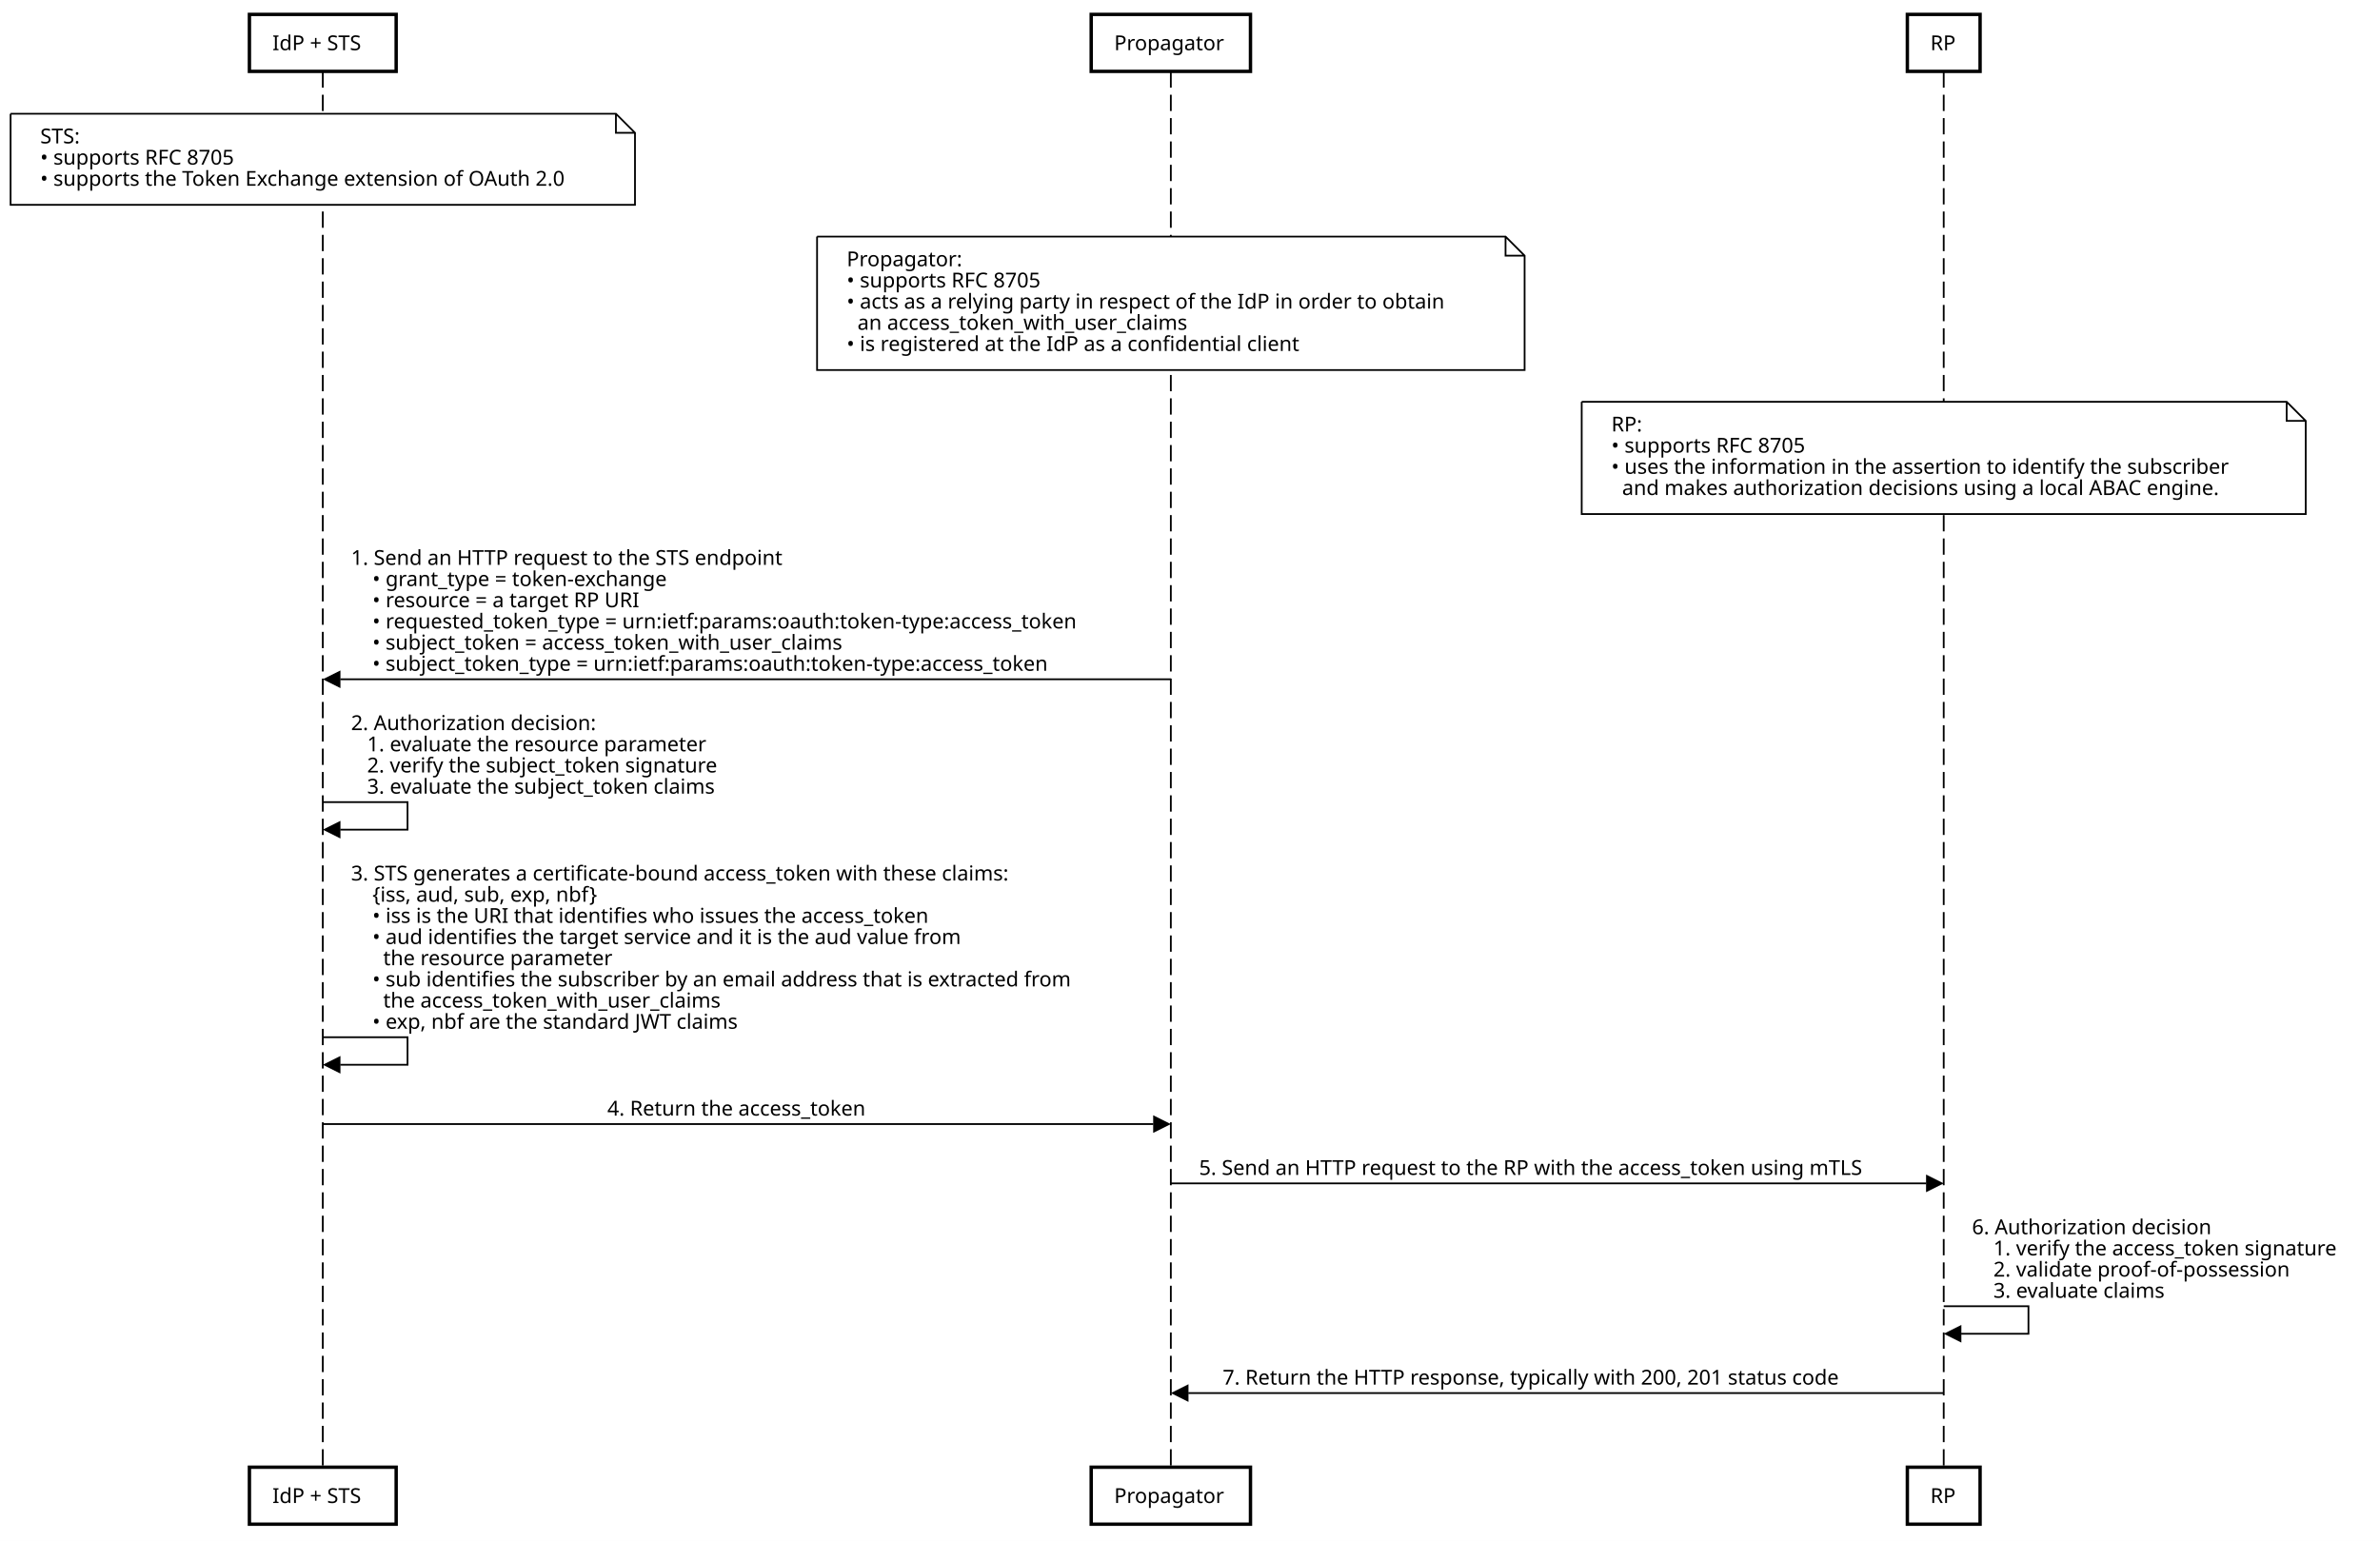
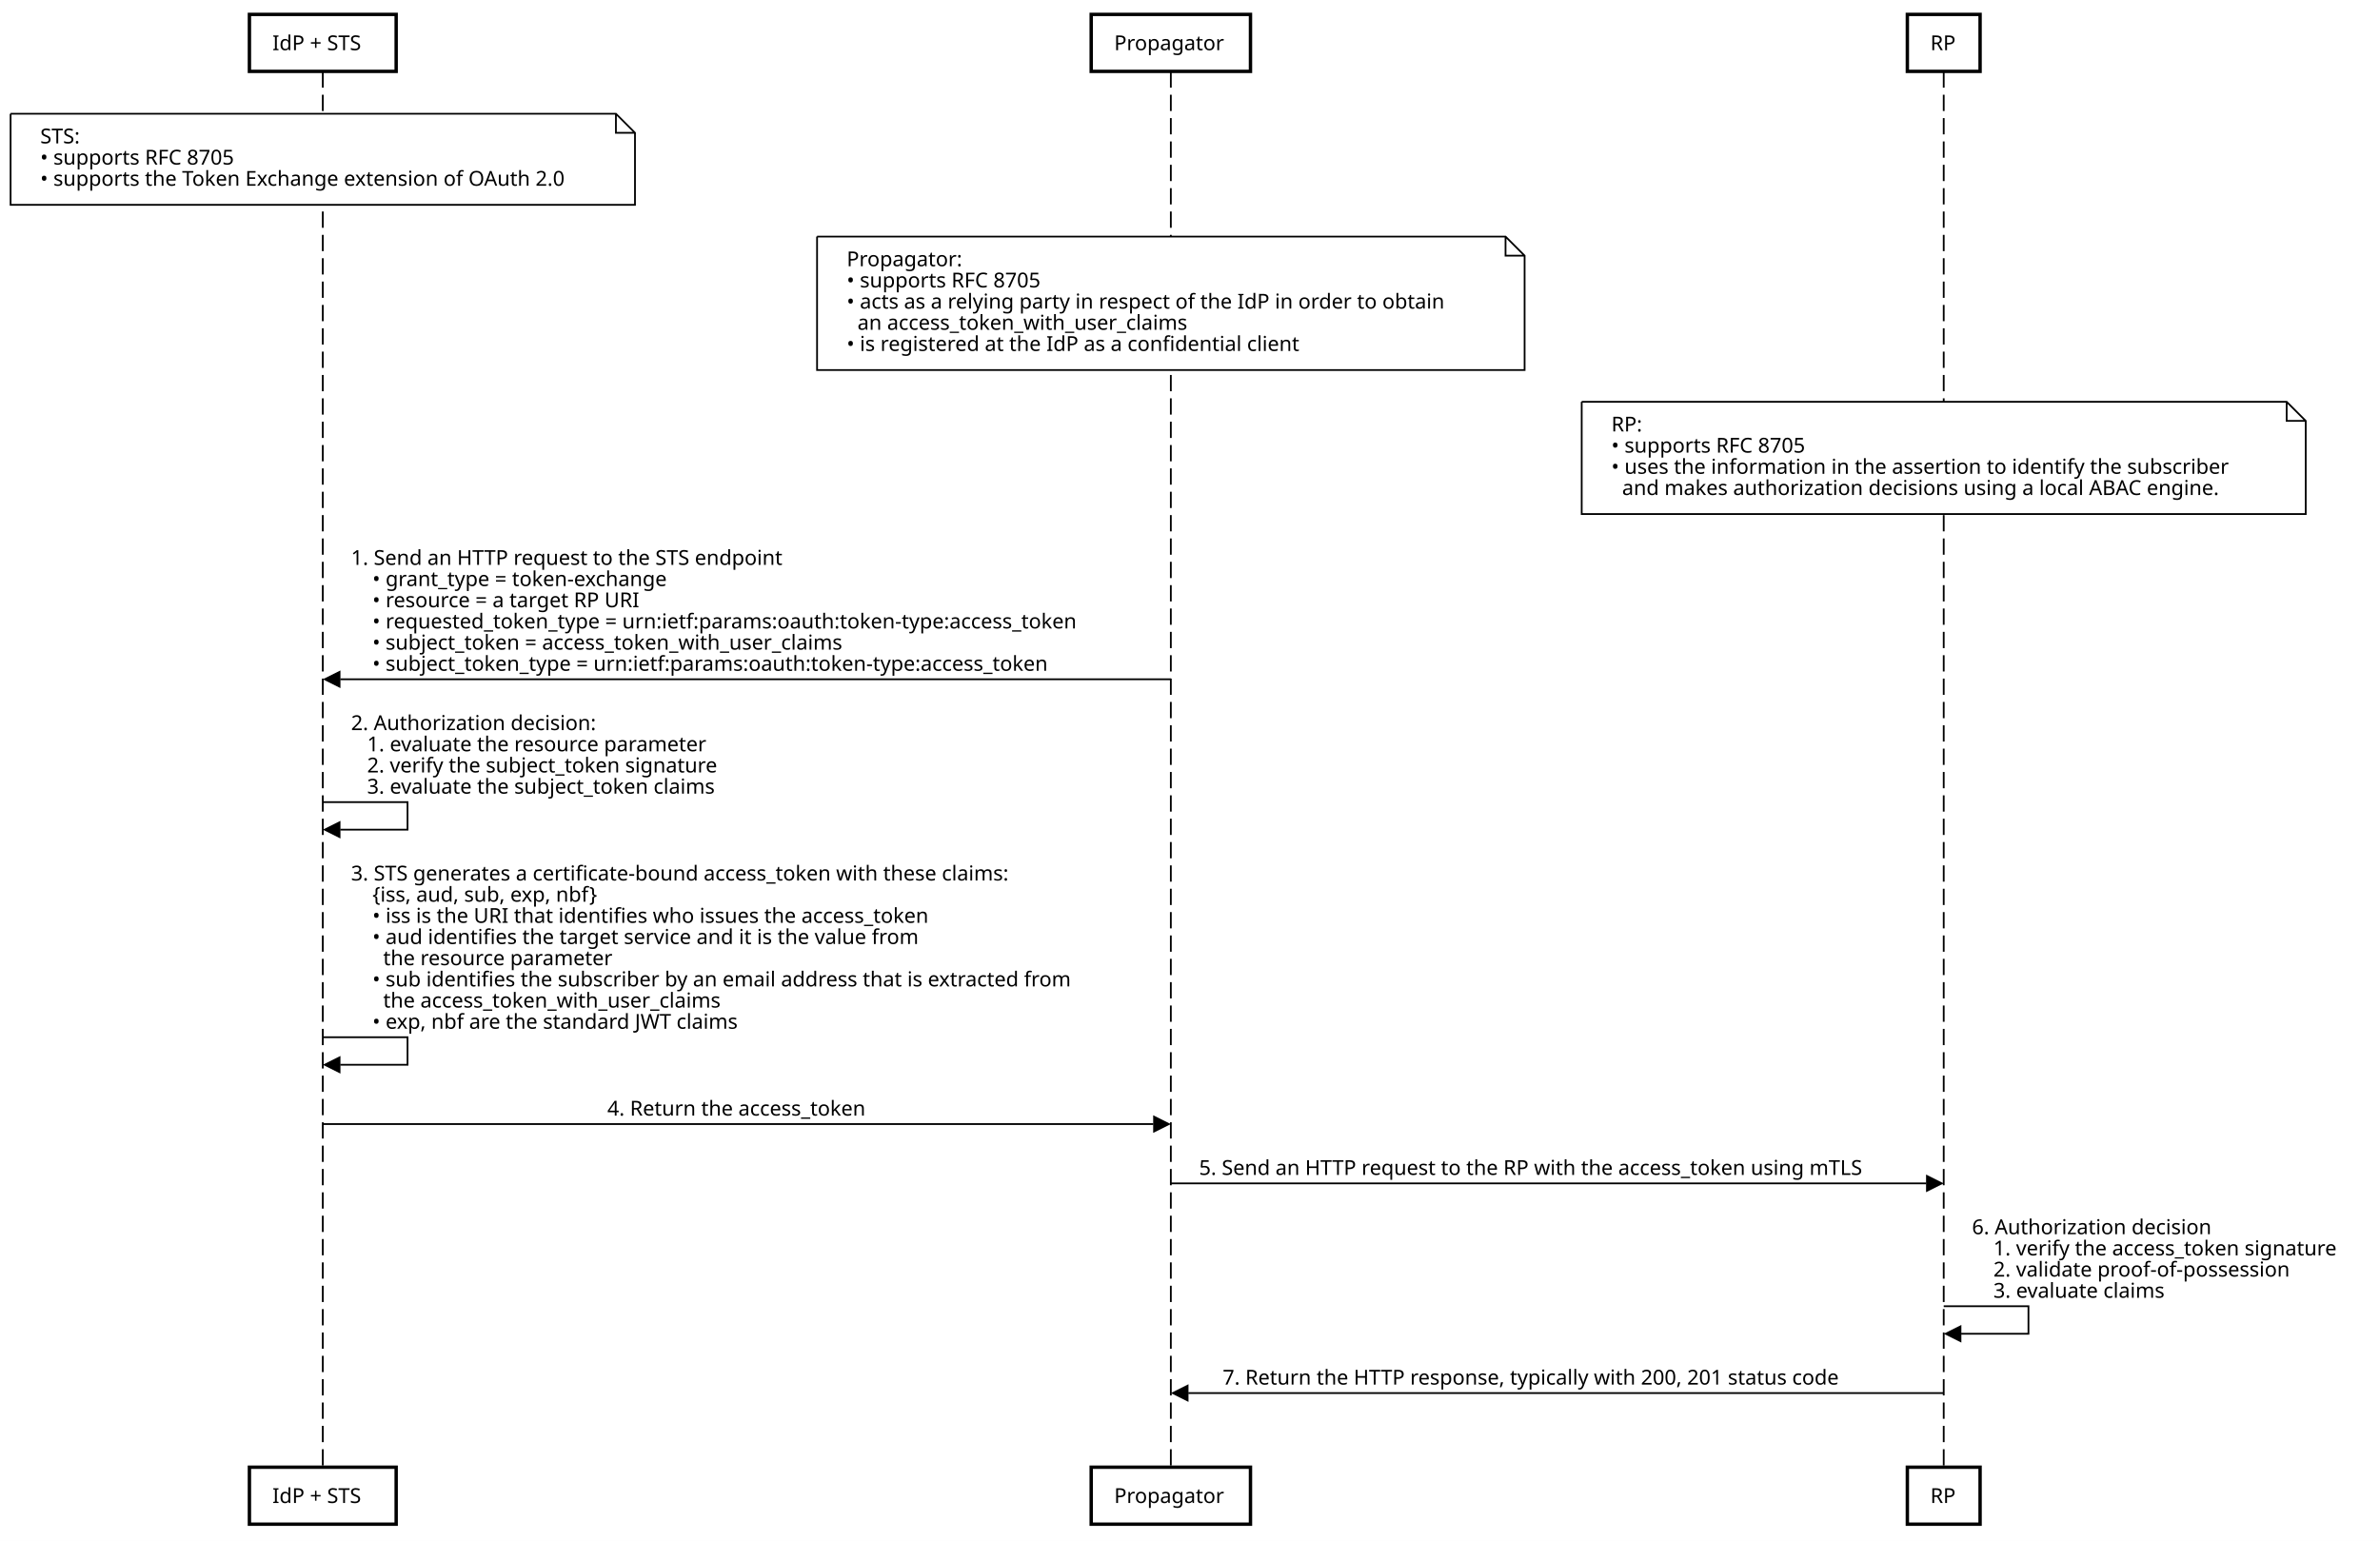
<svg xmlns="http://www.w3.org/2000/svg" version="1.1" width="1694" height="1097">
  <defs />
  <g>
    <g />
    <g />
    <g />
    <g />
    <g />
    <g />
    <g />
    <g />
    <g />
    <g />
    <g />
    <g />
    <g />
    <g />
    <g />
    <g />
    <g />
    <g />
    <g />
    <g />
    <g />
    <g />
    <g />
    <g />
    <g />
    <g />
    <g />
    <g />
    <g />
    <g />
    <g />
    <g />
    <g />
    <g />
    <g />
    <g />
    <g />
    <g />
    <g />
    <g />
    <g>
      <rect fill="white" stroke="none" x="0" y="0" width="1694" height="1097" />
    </g>
    <g />
    <g>
      <path fill="none" stroke="black" paint-order="fill stroke markers" d=" M 229.749 50.815 L 229.749 1044.498" stroke-miterlimit="10" stroke-width="1.257" stroke-dasharray="11.599,5.026" />
      <path fill="none" stroke="black" paint-order="fill stroke markers" d=" M 833.359 50.815 L 833.359 1044.498" stroke-miterlimit="10" stroke-width="1.257" stroke-dasharray="11.599,5.026" />
      <path fill="none" stroke="black" paint-order="fill stroke markers" d=" M 1383.469 50.815 L 1383.469 1044.498" stroke-miterlimit="10" stroke-width="1.257" stroke-dasharray="11.599,5.026" />
    </g>
    <g>
      <path fill="none" stroke="none" />
      <g>
        <path fill="white" stroke="black" paint-order="fill stroke markers" d=" M 177.522 10.253 L 281.976 10.253 L 281.976 50.815 L 177.522 50.815 L 177.522 10.253 Z" stroke-miterlimit="10" stroke-width="2.413" stroke-dasharray="" />
      </g>
      <g>
        <text fill="black" stroke="none" font-family="sans-serif" font-size="11pt" font-style="normal" font-weight="normal" text-decoration="normal" x="193.883" y="35.736" text-anchor="start" dominant-baseline="alphabetic" xml:space="preserve">IdP + STS</text>
      </g>
      <path fill="none" stroke="none" />
      <g>
        <path fill="white" stroke="black" paint-order="fill stroke markers" d=" M 776.674 10.253 L 890.045 10.253 L 890.045 50.815 L 776.674 50.815 L 776.674 10.253 Z" stroke-miterlimit="10" stroke-width="2.413" stroke-dasharray="" />
      </g>
      <g>
        <text fill="black" stroke="none" font-family="sans-serif" font-size="11pt" font-style="normal" font-weight="normal" text-decoration="normal" x="793.034" y="35.736" text-anchor="start" dominant-baseline="alphabetic" xml:space="preserve">Propagator</text>
      </g>
      <path fill="none" stroke="none" />
      <g>
        <path fill="white" stroke="black" paint-order="fill stroke markers" d=" M 1357.584 10.253 L 1409.354 10.253 L 1409.354 50.815 L 1357.584 50.815 L 1357.584 10.253 Z" stroke-miterlimit="10" stroke-width="2.413" stroke-dasharray="" />
      </g>
      <g>
        <text fill="black" stroke="none" font-family="sans-serif" font-size="11pt" font-style="normal" font-weight="normal" text-decoration="normal" x="1373.944" y="35.736" text-anchor="start" dominant-baseline="alphabetic" xml:space="preserve">RP</text>
      </g>
      <path fill="none" stroke="none" />
      <g>
        <path fill="white" stroke="black" paint-order="fill stroke markers" d=" M 177.522 1044.498 L 281.976 1044.498 L 281.976 1085.06 L 177.522 1085.06 L 177.522 1044.498 Z" stroke-miterlimit="10" stroke-width="2.413" stroke-dasharray="" />
      </g>
      <g>
        <text fill="black" stroke="none" font-family="sans-serif" font-size="11pt" font-style="normal" font-weight="normal" text-decoration="normal" x="193.883" y="1069.981" text-anchor="start" dominant-baseline="alphabetic" xml:space="preserve">IdP + STS</text>
      </g>
      <path fill="none" stroke="none" />
      <g>
        <path fill="white" stroke="black" paint-order="fill stroke markers" d=" M 776.674 1044.498 L 890.045 1044.498 L 890.045 1085.06 L 776.674 1085.06 L 776.674 1044.498 Z" stroke-miterlimit="10" stroke-width="2.413" stroke-dasharray="" />
      </g>
      <g>
        <text fill="black" stroke="none" font-family="sans-serif" font-size="11pt" font-style="normal" font-weight="normal" text-decoration="normal" x="793.034" y="1069.981" text-anchor="start" dominant-baseline="alphabetic" xml:space="preserve">Propagator</text>
      </g>
      <path fill="none" stroke="none" />
      <g>
        <path fill="white" stroke="black" paint-order="fill stroke markers" d=" M 1357.584 1044.498 L 1409.354 1044.498 L 1409.354 1085.06 L 1357.584 1085.06 L 1357.584 1044.498 Z" stroke-miterlimit="10" stroke-width="2.413" stroke-dasharray="" />
      </g>
      <g>
        <text fill="black" stroke="none" font-family="sans-serif" font-size="11pt" font-style="normal" font-weight="normal" text-decoration="normal" x="1373.944" y="1069.981" text-anchor="start" dominant-baseline="alphabetic" xml:space="preserve">RP</text>
      </g>
    </g>
    <g>
      <path fill="white" stroke="black" paint-order="fill stroke markers" d=" M 7.539 80.972 L 438.389 80.972 L 451.96 94.543 L 451.96 145.811 L 7.539 145.811 L 7.539 80.972 M 438.389 80.972 L 438.389 94.543 L 451.96 94.543" stroke-miterlimit="10" stroke-width="1.257" stroke-dasharray="" />
      <g>
        <text fill="black" stroke="none" font-family="sans-serif" font-size="11pt" font-style="normal" font-weight="normal" text-decoration="normal" x="28.649" y="102.082" text-anchor="start" dominant-baseline="alphabetic" xml:space="preserve">STS:</text>
        <text fill="black" stroke="none" font-family="sans-serif" font-size="11pt" font-style="normal" font-weight="normal" text-decoration="normal" x="28.649" y="117.161" text-anchor="start" dominant-baseline="alphabetic" xml:space="preserve">• supports RFC 8705</text>
        <text fill="black" stroke="none" font-family="sans-serif" font-size="11pt" font-style="normal" font-weight="normal" text-decoration="normal" x="28.649" y="132.24" text-anchor="start" dominant-baseline="alphabetic" xml:space="preserve">• supports the Token Exchange extension of OAuth 2.0</text>
      </g>
      <path fill="white" stroke="black" paint-order="fill stroke markers" d=" M 581.557 168.429 L 1071.59 168.429 L 1085.161 181.999 L 1085.161 263.424 L 581.557 263.424 L 581.557 168.429 M 1071.59 168.429 L 1071.59 181.999 L 1085.161 181.999" stroke-miterlimit="10" stroke-width="1.257" stroke-dasharray="" />
      <g>
        <text fill="black" stroke="none" font-family="sans-serif" font-size="11pt" font-style="normal" font-weight="normal" text-decoration="normal" x="602.668" y="189.539" text-anchor="start" dominant-baseline="alphabetic" xml:space="preserve">Propagator:</text>
        <text fill="black" stroke="none" font-family="sans-serif" font-size="11pt" font-style="normal" font-weight="normal" text-decoration="normal" x="602.668" y="204.617" text-anchor="start" dominant-baseline="alphabetic" xml:space="preserve">• supports RFC 8705</text>
        <text fill="black" stroke="none" font-family="sans-serif" font-size="11pt" font-style="normal" font-weight="normal" text-decoration="normal" x="602.668" y="219.696" text-anchor="start" dominant-baseline="alphabetic" xml:space="preserve">• acts as a relying party in respect of the IdP in order to obtain</text>
        <text fill="black" stroke="none" font-family="sans-serif" font-size="11pt" font-style="normal" font-weight="normal" text-decoration="normal" x="602.668" y="234.775" text-anchor="start" dominant-baseline="alphabetic" xml:space="preserve">  an access_token_with_user_claims</text>
        <text fill="black" stroke="none" font-family="sans-serif" font-size="11pt" font-style="normal" font-weight="normal" text-decoration="normal" x="602.668" y="249.853" text-anchor="start" dominant-baseline="alphabetic" xml:space="preserve">• is registered at the IdP as a confidential client</text>
      </g>
      <path fill="white" stroke="black" paint-order="fill stroke markers" d=" M 1125.8 286.042 L 1627.567 286.042 L 1641.137 299.613 L 1641.137 365.959 L 1125.8 365.959 L 1125.8 286.042 M 1627.567 286.042 L 1627.567 299.613 L 1641.137 299.613" stroke-miterlimit="10" stroke-width="1.257" stroke-dasharray="" />
      <g>
        <text fill="black" stroke="none" font-family="sans-serif" font-size="11pt" font-style="normal" font-weight="normal" text-decoration="normal" x="1146.911" y="307.152" text-anchor="start" dominant-baseline="alphabetic" xml:space="preserve">RP:</text>
        <text fill="black" stroke="none" font-family="sans-serif" font-size="11pt" font-style="normal" font-weight="normal" text-decoration="normal" x="1146.911" y="322.231" text-anchor="start" dominant-baseline="alphabetic" xml:space="preserve">• supports RFC 8705</text>
        <text fill="black" stroke="none" font-family="sans-serif" font-size="11pt" font-style="normal" font-weight="normal" text-decoration="normal" x="1146.911" y="337.309" text-anchor="start" dominant-baseline="alphabetic" xml:space="preserve">• uses the information in the assertion to identify the subscriber</text>
        <text fill="black" stroke="none" font-family="sans-serif" font-size="11pt" font-style="normal" font-weight="normal" text-decoration="normal" x="1146.911" y="352.388" text-anchor="start" dominant-baseline="alphabetic" xml:space="preserve">  and makes authorization decisions using a local ABAC engine.</text>
      </g>
      <g>
        <g>
          <rect fill="white" stroke="none" x="247.593" y="388.577" width="335.957" height="19.602" />
        </g>
        <g>
          <rect fill="white" stroke="none" x="247.593" y="403.655" width="255.157" height="19.602" />
        </g>
        <g>
          <rect fill="white" stroke="none" x="247.593" y="418.734" width="233.54" height="19.602" />
        </g>
        <g>
          <rect fill="white" stroke="none" x="247.593" y="433.813" width="567.924" height="19.602" />
        </g>
        <g>
          <rect fill="white" stroke="none" x="247.593" y="448.891" width="389.84" height="19.602" />
        </g>
        <g>
          <rect fill="white" stroke="none" x="247.593" y="463.97" width="546.974" height="19.602" />
        </g>
        <text fill="black" stroke="none" font-family="sans-serif" font-size="11pt" font-style="normal" font-weight="normal" text-decoration="normal" x="249.854" y="402.148" text-anchor="start" dominant-baseline="alphabetic" xml:space="preserve">1. Send an HTTP request to the STS endpoint</text>
        <text fill="black" stroke="none" font-family="sans-serif" font-size="11pt" font-style="normal" font-weight="normal" text-decoration="normal" x="249.854" y="417.226" text-anchor="start" dominant-baseline="alphabetic" xml:space="preserve">    • grant_type = token-exchange</text>
        <text fill="black" stroke="none" font-family="sans-serif" font-size="11pt" font-style="normal" font-weight="normal" text-decoration="normal" x="249.854" y="432.305" text-anchor="start" dominant-baseline="alphabetic" xml:space="preserve">    • resource = a target RP URI</text>
        <text fill="black" stroke="none" font-family="sans-serif" font-size="11pt" font-style="normal" font-weight="normal" text-decoration="normal" x="249.854" y="447.384" text-anchor="start" dominant-baseline="alphabetic" xml:space="preserve">    • requested_token_type = urn:ietf:params:oauth:token-type:access_token</text>
        <text fill="black" stroke="none" font-family="sans-serif" font-size="11pt" font-style="normal" font-weight="normal" text-decoration="normal" x="249.854" y="462.462" text-anchor="start" dominant-baseline="alphabetic" xml:space="preserve">    • subject_token = access_token_with_user_claims</text>
        <text fill="black" stroke="none" font-family="sans-serif" font-size="11pt" font-style="normal" font-weight="normal" text-decoration="normal" x="249.854" y="477.541" text-anchor="start" dominant-baseline="alphabetic" xml:space="preserve">    • subject_token_type = urn:ietf:params:oauth:token-type:access_token</text>
      </g>
      <g>
        <path fill="none" stroke="black" paint-order="fill stroke markers" d=" M 833.359 483.572 L 242.164 483.572" stroke-miterlimit="10" stroke-width="1.257" stroke-dasharray="" />
        <g transform="translate(229.7494,483.5723) translate(-229.7494,-483.5723)">
          <path fill="black" stroke="none" paint-order="stroke fill markers" d=" M 242.315 477.29 L 229.749 483.572 L 242.315 489.855 Z" />
        </g>
      </g>
      <g>
        <g>
          <rect fill="white" stroke="none" x="247.593" y="506.19" width="191.607" height="19.602" />
        </g>
        <g>
          <rect fill="white" stroke="none" x="247.593" y="521.269" width="280.09" height="19.602" />
        </g>
        <g>
          <rect fill="white" stroke="none" x="247.593" y="536.348" width="287.39" height="19.602" />
        </g>
        <g>
          <rect fill="white" stroke="none" x="247.593" y="551.426" width="287.857" height="19.602" />
        </g>
        <text fill="black" stroke="none" font-family="sans-serif" font-size="11pt" font-style="normal" font-weight="normal" text-decoration="normal" x="249.854" y="519.761" text-anchor="start" dominant-baseline="alphabetic" xml:space="preserve">2. Authorization decision:</text>
        <text fill="black" stroke="none" font-family="sans-serif" font-size="11pt" font-style="normal" font-weight="normal" text-decoration="normal" x="249.854" y="534.84" text-anchor="start" dominant-baseline="alphabetic" xml:space="preserve">   1. evaluate the resource parameter</text>
        <text fill="black" stroke="none" font-family="sans-serif" font-size="11pt" font-style="normal" font-weight="normal" text-decoration="normal" x="249.854" y="549.918" text-anchor="start" dominant-baseline="alphabetic" xml:space="preserve">   2. verify the subject_token signature</text>
        <text fill="black" stroke="none" font-family="sans-serif" font-size="11pt" font-style="normal" font-weight="normal" text-decoration="normal" x="249.854" y="564.997" text-anchor="start" dominant-baseline="alphabetic" xml:space="preserve">   3. evaluate the subject_token claims</text>
      </g>
      <g>
        <path fill="none" stroke="black" paint-order="fill stroke markers" d=" M 229.749 571.028 L 290.064 571.028 L 290.064 590.631 L 242.164 590.631" stroke-miterlimit="10" stroke-width="1.257" stroke-dasharray="" />
        <g transform="translate(229.7494,590.6307) translate(-229.7494,-590.6307)">
          <path fill="black" stroke="none" paint-order="stroke fill markers" d=" M 242.315 584.348 L 229.749 590.631 L 242.315 596.913 Z" />
        </g>
      </g>
      <g>
        <g>
          <rect fill="white" stroke="none" x="247.593" y="613.249" width="513.957" height="19.602" />
        </g>
        <g>
          <rect fill="white" stroke="none" x="247.593" y="628.327" width="202.99" height="19.602" />
        </g>
        <g>
          <rect fill="white" stroke="none" x="247.593" y="643.406" width="453.79" height="19.602" />
        </g>
        <g>
-           <rect fill="white" stroke="none" x="247.593" y="658.485" width="479.29" height="19.602" />
+           <rect fill="white" stroke="none" x="247.593" y="658.485" width="447.024" height="19.602" />
        </g>
        <g>
          <rect fill="white" stroke="none" x="247.593" y="673.563" width="206.907" height="19.602" />
        </g>
        <g>
          <rect fill="white" stroke="none" x="247.593" y="688.642" width="562.657" height="19.602" />
        </g>
        <g>
          <rect fill="white" stroke="none" x="247.593" y="703.721" width="291.407" height="19.602" />
        </g>
        <g>
          <rect fill="white" stroke="none" x="247.593" y="718.799" width="307.574" height="19.602" />
        </g>
        <text fill="black" stroke="none" font-family="sans-serif" font-size="11pt" font-style="normal" font-weight="normal" text-decoration="normal" x="249.854" y="626.819" text-anchor="start" dominant-baseline="alphabetic" xml:space="preserve">3. STS generates a certificate-bound access_token with these claims:</text>
        <text fill="black" stroke="none" font-family="sans-serif" font-size="11pt" font-style="normal" font-weight="normal" text-decoration="normal" x="249.854" y="641.898" text-anchor="start" dominant-baseline="alphabetic" xml:space="preserve">    {iss, aud, sub, exp, nbf}</text>
        <text fill="black" stroke="none" font-family="sans-serif" font-size="11pt" font-style="normal" font-weight="normal" text-decoration="normal" x="249.854" y="656.977" text-anchor="start" dominant-baseline="alphabetic" xml:space="preserve">    • iss is the URI that identifies who issues the access_token</text>
-         <text fill="black" stroke="none" font-family="sans-serif" font-size="11pt" font-style="normal" font-weight="normal" text-decoration="normal" x="249.854" y="672.055" text-anchor="start" dominant-baseline="alphabetic" xml:space="preserve">    • aud identifies the target service and it is the aud value from</text>
+         <text fill="black" stroke="none" font-family="sans-serif" font-size="11pt" font-style="normal" font-weight="normal" text-decoration="normal" x="249.854" y="672.055" text-anchor="start" dominant-baseline="alphabetic" xml:space="preserve">    • aud identifies the target service and it is the value from</text>
        <text fill="black" stroke="none" font-family="sans-serif" font-size="11pt" font-style="normal" font-weight="normal" text-decoration="normal" x="249.854" y="687.134" text-anchor="start" dominant-baseline="alphabetic" xml:space="preserve">      the resource parameter</text>
        <text fill="black" stroke="none" font-family="sans-serif" font-size="11pt" font-style="normal" font-weight="normal" text-decoration="normal" x="249.854" y="702.213" text-anchor="start" dominant-baseline="alphabetic" xml:space="preserve">    • sub identifies the subscriber by an email address that is extracted from</text>
        <text fill="black" stroke="none" font-family="sans-serif" font-size="11pt" font-style="normal" font-weight="normal" text-decoration="normal" x="249.854" y="717.291" text-anchor="start" dominant-baseline="alphabetic" xml:space="preserve">      the access_token_with_user_claims</text>
        <text fill="black" stroke="none" font-family="sans-serif" font-size="11pt" font-style="normal" font-weight="normal" text-decoration="normal" x="249.854" y="732.37" text-anchor="start" dominant-baseline="alphabetic" xml:space="preserve">    • exp, nbf are the standard JWT claims</text>
      </g>
      <g>
        <path fill="none" stroke="black" paint-order="fill stroke markers" d=" M 229.749 738.401 L 290.064 738.401 L 290.064 758.004 L 242.164 758.004" stroke-miterlimit="10" stroke-width="1.257" stroke-dasharray="" />
        <g transform="translate(229.7494,758.0037) translate(-229.7494,-758.0037)">
          <path fill="black" stroke="none" paint-order="stroke fill markers" d=" M 242.315 751.721 L 229.749 758.004 L 242.315 764.286 Z" />
        </g>
      </g>
      <g>
        <g>
          <rect fill="white" stroke="none" x="430.001" y="780.622" width="203.107" height="19.602" />
        </g>
        <text fill="black" stroke="none" font-family="sans-serif" font-size="11pt" font-style="normal" font-weight="normal" text-decoration="normal" x="432.263" y="794.192" text-anchor="start" dominant-baseline="alphabetic" xml:space="preserve">4. Return the access_token</text>
      </g>
      <g>
        <path fill="none" stroke="black" paint-order="fill stroke markers" d=" M 229.749 800.224 L 820.944 800.224" stroke-miterlimit="10" stroke-width="1.257" stroke-dasharray="" />
        <g transform="translate(833.3592,800.2239) translate(-833.3592,-800.2239)">
          <path fill="black" stroke="none" paint-order="stroke fill markers" d=" M 820.794 793.941 L 833.359 800.224 L 820.794 806.507 Z" />
        </g>
      </g>
      <g>
        <g>
          <rect fill="white" stroke="none" x="851.202" y="822.842" width="514.424" height="19.602" />
        </g>
        <text fill="black" stroke="none" font-family="sans-serif" font-size="11pt" font-style="normal" font-weight="normal" text-decoration="normal" x="853.464" y="836.413" text-anchor="start" dominant-baseline="alphabetic" xml:space="preserve">5. Send an HTTP request to the RP with the access_token using mTLS</text>
      </g>
      <g>
        <path fill="none" stroke="black" paint-order="fill stroke markers" d=" M 833.359 842.444 L 1371.054 842.444" stroke-miterlimit="10" stroke-width="1.257" stroke-dasharray="" />
        <g transform="translate(1383.469,842.4441) translate(-1383.469,-842.4441)">
          <path fill="black" stroke="none" paint-order="stroke fill markers" d=" M 1370.903 836.161 L 1383.469 842.444 L 1370.903 848.727 Z" />
        </g>
      </g>
      <g>
        <g>
          <rect fill="white" stroke="none" x="1401.312" y="865.062" width="186.657" height="19.602" />
        </g>
        <g>
          <rect fill="white" stroke="none" x="1401.312" y="880.141" width="288.307" height="19.602" />
        </g>
        <g>
          <rect fill="white" stroke="none" x="1401.312" y="895.219" width="247.324" height="19.602" />
        </g>
        <g>
          <rect fill="white" stroke="none" x="1401.312" y="910.298" width="157.54" height="19.602" />
        </g>
        <text fill="black" stroke="none" font-family="sans-serif" font-size="11pt" font-style="normal" font-weight="normal" text-decoration="normal" x="1403.574" y="878.633" text-anchor="start" dominant-baseline="alphabetic" xml:space="preserve">6. Authorization decision</text>
        <text fill="black" stroke="none" font-family="sans-serif" font-size="11pt" font-style="normal" font-weight="normal" text-decoration="normal" x="1403.574" y="893.712" text-anchor="start" dominant-baseline="alphabetic" xml:space="preserve">    1. verify the access_token signature</text>
        <text fill="black" stroke="none" font-family="sans-serif" font-size="11pt" font-style="normal" font-weight="normal" text-decoration="normal" x="1403.574" y="908.79" text-anchor="start" dominant-baseline="alphabetic" xml:space="preserve">    2. validate proof-of-possession</text>
        <text fill="black" stroke="none" font-family="sans-serif" font-size="11pt" font-style="normal" font-weight="normal" text-decoration="normal" x="1403.574" y="923.869" text-anchor="start" dominant-baseline="alphabetic" xml:space="preserve">    3. evaluate claims</text>
      </g>
      <g>
        <path fill="none" stroke="black" paint-order="fill stroke markers" d=" M 1383.469 929.9 L 1443.784 929.9 L 1443.784 949.503 L 1395.884 949.503" stroke-miterlimit="10" stroke-width="1.257" stroke-dasharray="" />
        <g transform="translate(1383.469,949.5025) translate(-1383.469,-949.5025)">
          <path fill="black" stroke="none" paint-order="stroke fill markers" d=" M 1396.034 943.22 L 1383.469 949.503 L 1396.034 955.785 Z" />
        </g>
      </g>
      <g>
        <g>
          <rect fill="white" stroke="none" x="867.977" y="972.121" width="480.874" height="19.602" />
        </g>
        <text fill="black" stroke="none" font-family="sans-serif" font-size="11pt" font-style="normal" font-weight="normal" text-decoration="normal" x="870.239" y="985.691" text-anchor="start" dominant-baseline="alphabetic" xml:space="preserve">7. Return the HTTP response, typically with 200, 201 status code</text>
      </g>
      <g>
        <path fill="none" stroke="black" paint-order="fill stroke markers" d=" M 1383.469 991.723 L 845.774 991.723" stroke-miterlimit="10" stroke-width="1.257" stroke-dasharray="" />
        <g transform="translate(833.3592,991.7228) translate(-833.3592,-991.7228)">
          <path fill="black" stroke="none" paint-order="stroke fill markers" d=" M 845.925 985.44 L 833.359 991.723 L 845.925 998.006 Z" />
        </g>
      </g>
    </g>
  </g>
</svg>
